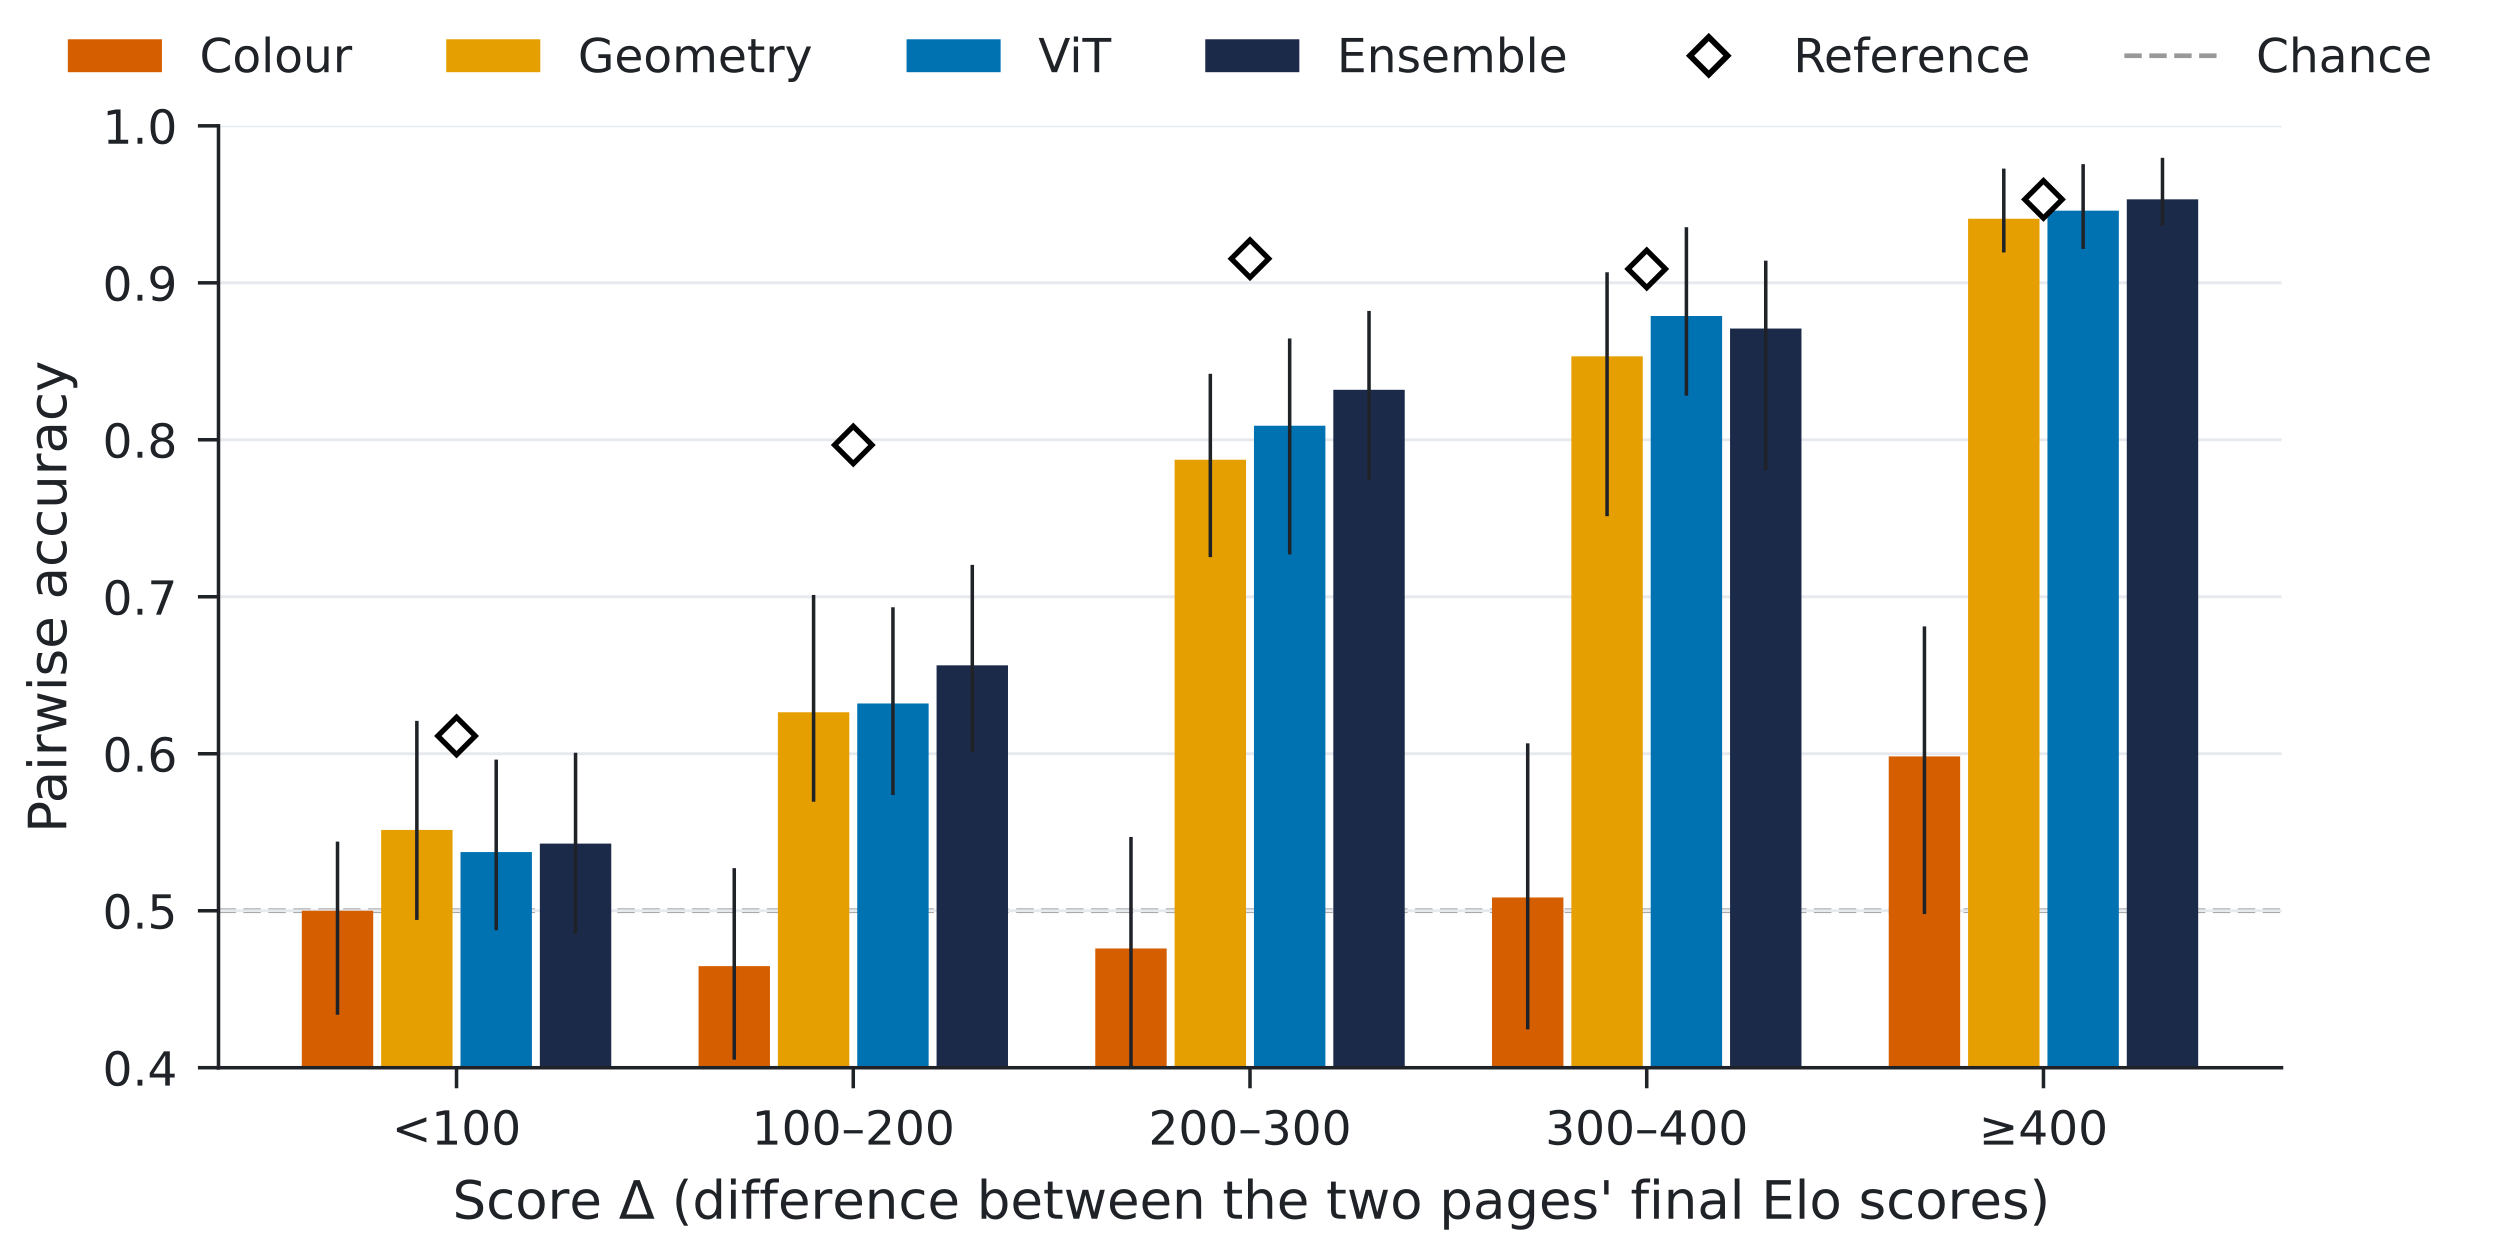
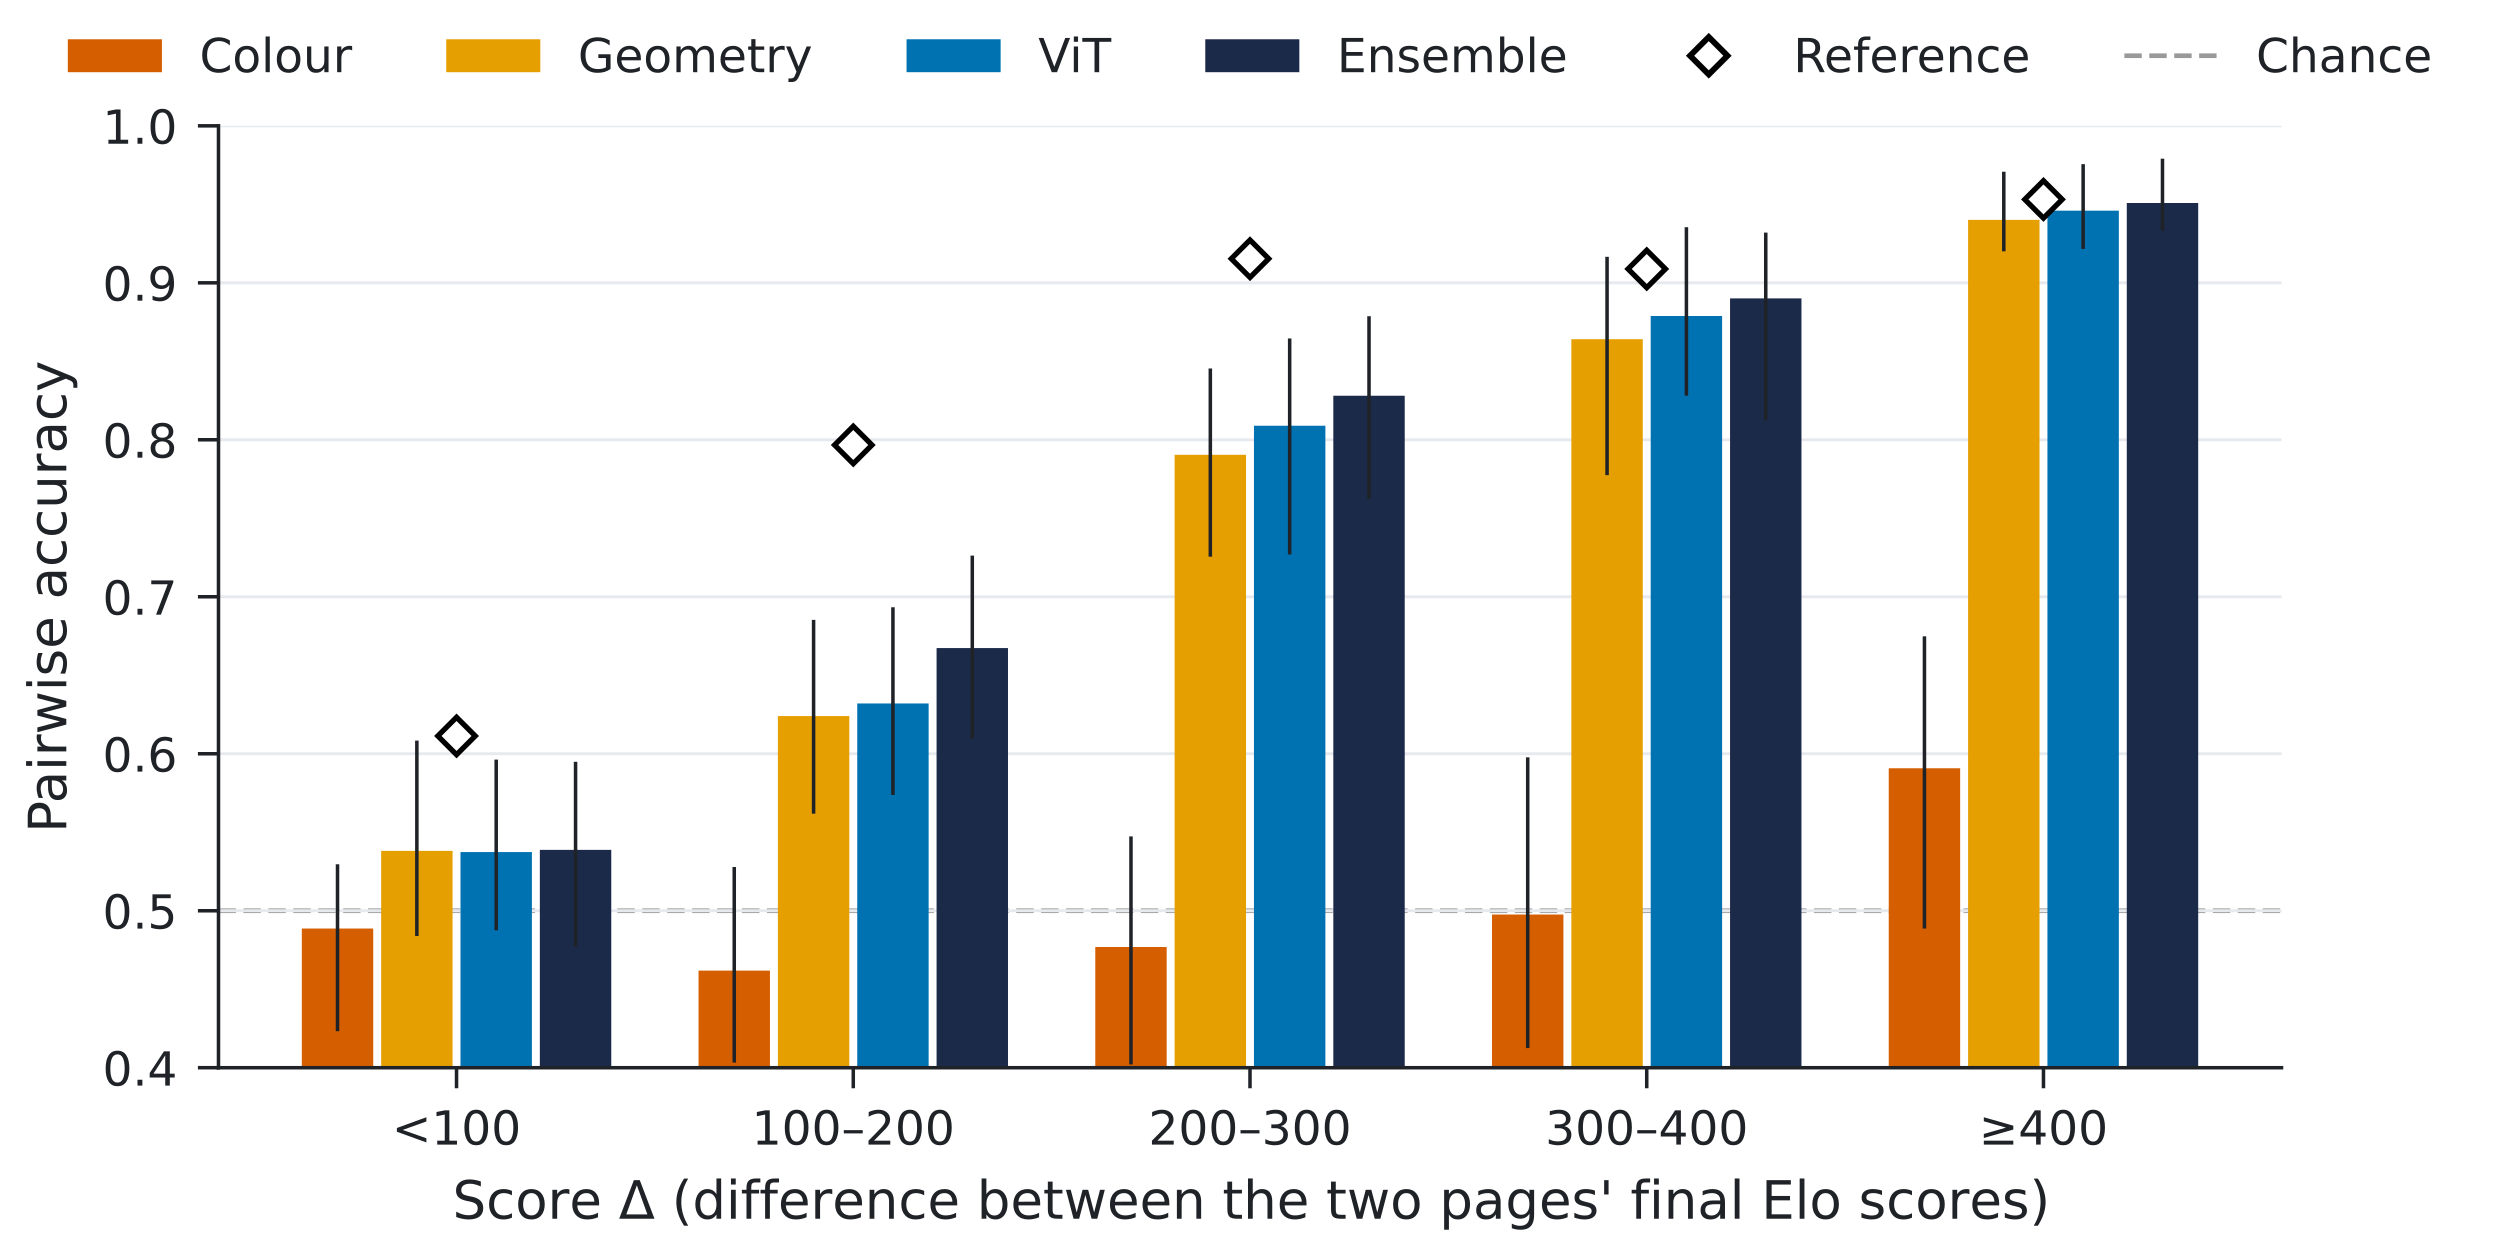
<svg xmlns="http://www.w3.org/2000/svg" xmlns:xlink="http://www.w3.org/1999/xlink" width="425.197pt" height="212.598pt" viewBox="0 0 425.197 212.598" version="1.1">
  <defs>
    <style type="text/css">*{stroke-linejoin: round; stroke-linecap: butt}</style>
  </defs>
  <g id="figure_1">
    <g id="patch_1">
      <path d="M 0 212.598  L 425.197 212.598  L 425.197 0  L 0 0  z " style="fill: #ffffff" />
    </g>
    <g id="axes_1">
      <g id="patch_2">
        <path d="M 37.161 181.596  L 388.036 181.596  L 388.036 21.401  L 37.161 21.401  z " style="fill: #ffffff" />
      </g>
      <g id="line2d_1">
        <path d="M 37.161 154.897  L 388.036 154.897  " clip-path="url(#p8bb4296146)" style="fill: none; stroke-dasharray: 2.96,1.28; stroke-dashoffset: 0; stroke: #999999; stroke-width: 0.8" />
      </g>
      <g id="matplotlib.axis_1">
        <g id="xtick_1">
          <g id="line2d_2">
            <defs>
              <path id="mc6955b4640" d="M 0 0  L 0 3.5  " style="stroke: #1f2328; stroke-width: 0.6" />
            </defs>
            <g>
              <use xlink:href="#mc6955b4640" x="77.646" y="181.596" style="fill: #1f2328; stroke: #1f2328; stroke-width: 0.6" />
            </g>
          </g>
          <g id="text_1">
            <text style="font-size: 8px; font-family: 'DejaVu Sans'; text-anchor: middle; fill: #1f2328" x="77.646" y="194.674" transform="rotate(-0 77.64639 194.6742)">&lt;100</text>
          </g>
        </g>
        <g id="xtick_2">
          <g id="line2d_3">
            <g>
              <use xlink:href="#mc6955b4640" x="145.122" y="181.596" style="fill: #1f2328; stroke: #1f2328; stroke-width: 0.6" />
            </g>
          </g>
          <g id="text_2">
            <text style="font-size: 8px; font-family: 'DejaVu Sans'; text-anchor: middle; fill: #1f2328" x="145.122" y="194.674" transform="rotate(-0 145.1224 194.6742)">100–200</text>
          </g>
        </g>
        <g id="xtick_3">
          <g id="line2d_4">
            <g>
              <use xlink:href="#mc6955b4640" x="212.598" y="181.596" style="fill: #1f2328; stroke: #1f2328; stroke-width: 0.6" />
            </g>
          </g>
          <g id="text_3">
            <text style="font-size: 8px; font-family: 'DejaVu Sans'; text-anchor: middle; fill: #1f2328" x="212.598" y="194.674" transform="rotate(-0 212.5984 194.6742)">200–300</text>
          </g>
        </g>
        <g id="xtick_4">
          <g id="line2d_5">
            <g>
              <use xlink:href="#mc6955b4640" x="280.074" y="181.596" style="fill: #1f2328; stroke: #1f2328; stroke-width: 0.6" />
            </g>
          </g>
          <g id="text_4">
            <text style="font-size: 8px; font-family: 'DejaVu Sans'; text-anchor: middle; fill: #1f2328" x="280.074" y="194.674" transform="rotate(-0 280.0744 194.6742)">300–400</text>
          </g>
        </g>
        <g id="xtick_5">
          <g id="line2d_6">
            <g>
              <use xlink:href="#mc6955b4640" x="347.55" y="181.596" style="fill: #1f2328; stroke: #1f2328; stroke-width: 0.6" />
            </g>
          </g>
          <g id="text_5">
            <text style="font-size: 8px; font-family: 'DejaVu Sans'; text-anchor: middle; fill: #1f2328" x="347.55" y="194.674" transform="rotate(-0 347.5505 194.6742)">≥400</text>
          </g>
        </g>
        <g id="text_6">
          <g style="fill: #1f2328" transform="translate(76.96842 207.4361)">
            <text>
              <tspan x="0" y="-0.156" style="font-size: 9px; font-family: 'DejaVu Sans'; fill: #1f2328">S</tspan>
              <tspan x="5.713" y="-0.156" style="font-size: 9px; font-family: 'DejaVu Sans'; fill: #1f2328">c</tspan>
              <tspan x="10.661" y="-0.156" style="font-size: 9px; font-family: 'DejaVu Sans'; fill: #1f2328">o</tspan>
              <tspan x="16.167" y="-0.156" style="font-size: 9px; font-family: 'DejaVu Sans'; fill: #1f2328">r</tspan>
              <tspan x="19.868" y="-0.156" style="font-size: 9px; font-family: 'DejaVu Sans'; fill: #1f2328">e</tspan>
              <tspan x="25.405" y="-0.156" style="font-size: 9px; font-family: 'DejaVu Sans'; fill: #1f2328"> </tspan>
              <tspan x="28.266" y="-0.156" style="font-size: 9px; font-family: 'DejaVu Sans'; fill: #1f2328">Δ</tspan>
              <tspan x="34.422" y="-0.156" style="font-size: 9px; font-family: 'DejaVu Sans'; fill: #1f2328"> </tspan>
              <tspan x="37.283" y="-0.156" style="font-size: 9px; font-family: 'DejaVu Sans'; fill: #1f2328">(</tspan>
              <tspan x="40.794" y="-0.156" style="font-size: 9px; font-family: 'DejaVu Sans'; fill: #1f2328">d</tspan>
              <tspan x="46.507" y="-0.156" style="font-size: 9px; font-family: 'DejaVu Sans'; fill: #1f2328">i</tspan>
              <tspan x="49.008" y="-0.156" style="font-size: 9px; font-family: 'DejaVu Sans'; fill: #1f2328">f</tspan>
              <tspan x="52.176" y="-0.156" style="font-size: 9px; font-family: 'DejaVu Sans'; fill: #1f2328">f</tspan>
              <tspan x="55.345" y="-0.156" style="font-size: 9px; font-family: 'DejaVu Sans'; fill: #1f2328">e</tspan>
              <tspan x="60.882" y="-0.156" style="font-size: 9px; font-family: 'DejaVu Sans'; fill: #1f2328">r</tspan>
              <tspan x="64.582" y="-0.156" style="font-size: 9px; font-family: 'DejaVu Sans'; fill: #1f2328">e</tspan>
              <tspan x="70.119" y="-0.156" style="font-size: 9px; font-family: 'DejaVu Sans'; fill: #1f2328">n</tspan>
              <tspan x="75.823" y="-0.156" style="font-size: 9px; font-family: 'DejaVu Sans'; fill: #1f2328">c</tspan>
              <tspan x="80.771" y="-0.156" style="font-size: 9px; font-family: 'DejaVu Sans'; fill: #1f2328">e</tspan>
              <tspan x="86.309" y="-0.156" style="font-size: 9px; font-family: 'DejaVu Sans'; fill: #1f2328"> </tspan>
              <tspan x="89.169" y="-0.156" style="font-size: 9px; font-family: 'DejaVu Sans'; fill: #1f2328">b</tspan>
              <tspan x="94.882" y="-0.156" style="font-size: 9px; font-family: 'DejaVu Sans'; fill: #1f2328">e</tspan>
              <tspan x="100.419" y="-0.156" style="font-size: 9px; font-family: 'DejaVu Sans'; fill: #1f2328">t</tspan>
              <tspan x="103.948" y="-0.156" style="font-size: 9px; font-family: 'DejaVu Sans'; fill: #1f2328">w</tspan>
              <tspan x="111.309" y="-0.156" style="font-size: 9px; font-family: 'DejaVu Sans'; fill: #1f2328">e</tspan>
              <tspan x="116.846" y="-0.156" style="font-size: 9px; font-family: 'DejaVu Sans'; fill: #1f2328">e</tspan>
              <tspan x="122.383" y="-0.156" style="font-size: 9px; font-family: 'DejaVu Sans'; fill: #1f2328">n</tspan>
              <tspan x="128.087" y="-0.156" style="font-size: 9px; font-family: 'DejaVu Sans'; fill: #1f2328"> </tspan>
              <tspan x="130.948" y="-0.156" style="font-size: 9px; font-family: 'DejaVu Sans'; fill: #1f2328">t</tspan>
              <tspan x="134.477" y="-0.156" style="font-size: 9px; font-family: 'DejaVu Sans'; fill: #1f2328">h</tspan>
              <tspan x="140.181" y="-0.156" style="font-size: 9px; font-family: 'DejaVu Sans'; fill: #1f2328">e</tspan>
              <tspan x="145.718" y="-0.156" style="font-size: 9px; font-family: 'DejaVu Sans'; fill: #1f2328"> </tspan>
              <tspan x="148.579" y="-0.156" style="font-size: 9px; font-family: 'DejaVu Sans'; fill: #1f2328">t</tspan>
              <tspan x="152.108" y="-0.156" style="font-size: 9px; font-family: 'DejaVu Sans'; fill: #1f2328">w</tspan>
              <tspan x="159.469" y="-0.156" style="font-size: 9px; font-family: 'DejaVu Sans'; fill: #1f2328">o</tspan>
              <tspan x="164.975" y="-0.156" style="font-size: 9px; font-family: 'DejaVu Sans'; fill: #1f2328"> </tspan>
              <tspan x="167.836" y="-0.156" style="font-size: 9px; font-family: 'DejaVu Sans'; fill: #1f2328">p</tspan>
              <tspan x="173.549" y="-0.156" style="font-size: 9px; font-family: 'DejaVu Sans'; fill: #1f2328">a</tspan>
              <tspan x="179.064" y="-0.156" style="font-size: 9px; font-family: 'DejaVu Sans'; fill: #1f2328">g</tspan>
              <tspan x="184.777" y="-0.156" style="font-size: 9px; font-family: 'DejaVu Sans'; fill: #1f2328">e</tspan>
              <tspan x="190.314" y="-0.156" style="font-size: 9px; font-family: 'DejaVu Sans'; fill: #1f2328">s</tspan>
              <tspan x="195.003" y="-0.156" style="font-size: 9px; font-family: 'DejaVu Sans'; fill: #1f2328">'</tspan>
              <tspan x="197.477" y="-0.156" style="font-size: 9px; font-family: 'DejaVu Sans'; fill: #1f2328"> </tspan>
              <tspan x="200.338" y="-0.156" style="font-size: 9px; font-family: 'DejaVu Sans'; fill: #1f2328">f</tspan>
              <tspan x="203.506" y="-0.156" style="font-size: 9px; font-family: 'DejaVu Sans'; fill: #1f2328">i</tspan>
              <tspan x="206.007" y="-0.156" style="font-size: 9px; font-family: 'DejaVu Sans'; fill: #1f2328">n</tspan>
              <tspan x="211.711" y="-0.156" style="font-size: 9px; font-family: 'DejaVu Sans'; fill: #1f2328">a</tspan>
              <tspan x="217.226" y="-0.156" style="font-size: 9px; font-family: 'DejaVu Sans'; fill: #1f2328">l</tspan>
              <tspan x="219.727" y="-0.156" style="font-size: 9px; font-family: 'DejaVu Sans'; fill: #1f2328"> </tspan>
              <tspan x="222.587" y="-0.156" style="font-size: 9px; font-family: 'DejaVu Sans'; fill: #1f2328">E</tspan>
              <tspan x="228.274" y="-0.156" style="font-size: 9px; font-family: 'DejaVu Sans'; fill: #1f2328">l</tspan>
              <tspan x="230.774" y="-0.156" style="font-size: 9px; font-family: 'DejaVu Sans'; fill: #1f2328">o</tspan>
              <tspan x="236.281" y="-0.156" style="font-size: 9px; font-family: 'DejaVu Sans'; fill: #1f2328"> </tspan>
              <tspan x="239.142" y="-0.156" style="font-size: 9px; font-family: 'DejaVu Sans'; fill: #1f2328">s</tspan>
              <tspan x="243.831" y="-0.156" style="font-size: 9px; font-family: 'DejaVu Sans'; fill: #1f2328">c</tspan>
              <tspan x="248.779" y="-0.156" style="font-size: 9px; font-family: 'DejaVu Sans'; fill: #1f2328">o</tspan>
              <tspan x="254.285" y="-0.156" style="font-size: 9px; font-family: 'DejaVu Sans'; fill: #1f2328">r</tspan>
              <tspan x="257.985" y="-0.156" style="font-size: 9px; font-family: 'DejaVu Sans'; fill: #1f2328">e</tspan>
              <tspan x="263.522" y="-0.156" style="font-size: 9px; font-family: 'DejaVu Sans'; fill: #1f2328">s</tspan>
              <tspan x="268.211" y="-0.156" style="font-size: 9px; font-family: 'DejaVu Sans'; fill: #1f2328">)</tspan>
            </text>
          </g>
        </g>
      </g>
      <g id="matplotlib.axis_2">
        <g id="ytick_1">
          <g id="line2d_7">
            <path d="M 37.161 181.596  L 388.036 181.596  " clip-path="url(#p8bb4296146)" style="fill: none; stroke: #e6e9ed; stroke-width: 0.5; stroke-linecap: square" />
          </g>
          <g id="line2d_8">
            <defs>
              <path id="m5b5fa22efd" d="M 0 0  L -3.5 0  " style="stroke: #1f2328; stroke-width: 0.6" />
            </defs>
            <g>
              <use xlink:href="#m5b5fa22efd" x="37.161" y="181.596" style="fill: #1f2328; stroke: #1f2328; stroke-width: 0.6" />
            </g>
          </g>
          <g id="text_7">
            <text style="font-size: 8px; font-family: 'DejaVu Sans'; text-anchor: end; fill: #1f2328" x="30.161" y="184.635" transform="rotate(-0 30.16078 184.6351)">0.4</text>
          </g>
        </g>
        <g id="ytick_2">
          <g id="line2d_9">
            <path d="M 37.161 154.897  L 388.036 154.897  " clip-path="url(#p8bb4296146)" style="fill: none; stroke: #e6e9ed; stroke-width: 0.5; stroke-linecap: square" />
          </g>
          <g id="line2d_10">
            <g>
              <use xlink:href="#m5b5fa22efd" x="37.161" y="154.897" style="fill: #1f2328; stroke: #1f2328; stroke-width: 0.6" />
            </g>
          </g>
          <g id="text_8">
            <text style="font-size: 8px; font-family: 'DejaVu Sans'; text-anchor: end; fill: #1f2328" x="30.161" y="157.936" transform="rotate(-0 30.16078 157.9359)">0.5</text>
          </g>
        </g>
        <g id="ytick_3">
          <g id="line2d_11">
            <path d="M 37.161 128.198  L 388.036 128.198  " clip-path="url(#p8bb4296146)" style="fill: none; stroke: #e6e9ed; stroke-width: 0.5; stroke-linecap: square" />
          </g>
          <g id="line2d_12">
            <g>
              <use xlink:href="#m5b5fa22efd" x="37.161" y="128.198" style="fill: #1f2328; stroke: #1f2328; stroke-width: 0.6" />
            </g>
          </g>
          <g id="text_9">
            <text style="font-size: 8px; font-family: 'DejaVu Sans'; text-anchor: end; fill: #1f2328" x="30.161" y="131.237" transform="rotate(-0 30.16078 131.2367)">0.6</text>
          </g>
        </g>
        <g id="ytick_4">
          <g id="line2d_13">
            <path d="M 37.161 101.498  L 388.036 101.498  " clip-path="url(#p8bb4296146)" style="fill: none; stroke: #e6e9ed; stroke-width: 0.5; stroke-linecap: square" />
          </g>
          <g id="line2d_14">
            <g>
              <use xlink:href="#m5b5fa22efd" x="37.161" y="101.498" style="fill: #1f2328; stroke: #1f2328; stroke-width: 0.6" />
            </g>
          </g>
          <g id="text_10">
            <text style="font-size: 8px; font-family: 'DejaVu Sans'; text-anchor: end; fill: #1f2328" x="30.161" y="104.538" transform="rotate(-0 30.16078 104.5375)">0.7</text>
          </g>
        </g>
        <g id="ytick_5">
          <g id="line2d_15">
            <path d="M 37.161 74.799  L 388.036 74.799  " clip-path="url(#p8bb4296146)" style="fill: none; stroke: #e6e9ed; stroke-width: 0.5; stroke-linecap: square" />
          </g>
          <g id="line2d_16">
            <g>
              <use xlink:href="#m5b5fa22efd" x="37.161" y="74.799" style="fill: #1f2328; stroke: #1f2328; stroke-width: 0.6" />
            </g>
          </g>
          <g id="text_11">
            <text style="font-size: 8px; font-family: 'DejaVu Sans'; text-anchor: end; fill: #1f2328" x="30.161" y="77.838" transform="rotate(-0 30.16078 77.83833)">0.8</text>
          </g>
        </g>
        <g id="ytick_6">
          <g id="line2d_17">
            <path d="M 37.161 48.1  L 388.036 48.1  " clip-path="url(#p8bb4296146)" style="fill: none; stroke: #e6e9ed; stroke-width: 0.5; stroke-linecap: square" />
          </g>
          <g id="line2d_18">
            <g>
              <use xlink:href="#m5b5fa22efd" x="37.161" y="48.1" style="fill: #1f2328; stroke: #1f2328; stroke-width: 0.6" />
            </g>
          </g>
          <g id="text_12">
            <text style="font-size: 8px; font-family: 'DejaVu Sans'; text-anchor: end; fill: #1f2328" x="30.161" y="51.139" transform="rotate(-0 30.16078 51.13913)">0.9</text>
          </g>
        </g>
        <g id="ytick_7">
          <g id="line2d_19">
            <path d="M 37.161 21.401  L 388.036 21.401  " clip-path="url(#p8bb4296146)" style="fill: none; stroke: #e6e9ed; stroke-width: 0.5; stroke-linecap: square" />
          </g>
          <g id="line2d_20">
            <g>
              <use xlink:href="#m5b5fa22efd" x="37.161" y="21.401" style="fill: #1f2328; stroke: #1f2328; stroke-width: 0.6" />
            </g>
          </g>
          <g id="text_13">
            <text style="font-size: 8px; font-family: 'DejaVu Sans'; text-anchor: end; fill: #1f2328" x="30.161" y="24.44" transform="rotate(-0 30.16078 24.43993)">1.0</text>
          </g>
        </g>
        <g id="text_14">
          <text style="font-size: 9px; font-family: 'DejaVu Sans'; text-anchor: middle; fill: #1f2328" x="11.276" y="101.498" transform="rotate(-90 11.27617 101.4985)">Pairwise accuracy</text>
        </g>
      </g>
      <g id="patch_3">
-         <path d="M 51.331 181.596  L 63.476 181.596  L 63.476 154.899  L 51.331 154.899  z " clip-path="url(#p8bb4296146)" style="fill: #d55e00" />
+         <path d="M 51.331 181.596  L 63.476 181.596  L 63.476 157.929  L 51.331 157.929  z " clip-path="url(#p8bb4296146)" style="fill: #d55e00" />
      </g>
      <g id="patch_4">
-         <path d="M 118.807 181.596  L 130.952 181.596  L 130.952 164.314  L 118.807 164.314  z " clip-path="url(#p8bb4296146)" style="fill: #d55e00" />
+         <path d="M 118.807 181.596  L 130.952 181.596  L 130.952 165.084  L 118.807 165.084  z " clip-path="url(#p8bb4296146)" style="fill: #d55e00" />
      </g>
      <g id="patch_5">
-         <path d="M 186.283 181.596  L 198.428 181.596  L 198.428 161.313  L 186.283 161.313  z " clip-path="url(#p8bb4296146)" style="fill: #d55e00" />
+         <path d="M 186.283 181.596  L 198.428 181.596  L 198.428 161.067  L 186.283 161.067  z " clip-path="url(#p8bb4296146)" style="fill: #d55e00" />
      </g>
      <g id="patch_6">
-         <path d="M 253.759 181.596  L 265.904 181.596  L 265.904 152.642  L 253.759 152.642  z " clip-path="url(#p8bb4296146)" style="fill: #d55e00" />
+         <path d="M 253.759 181.596  L 265.904 181.596  L 265.904 155.542  L 253.759 155.542  z " clip-path="url(#p8bb4296146)" style="fill: #d55e00" />
      </g>
      <g id="patch_7">
-         <path d="M 321.235 181.596  L 333.38 181.596  L 333.38 128.652  L 321.235 128.652  z " clip-path="url(#p8bb4296146)" style="fill: #d55e00" />
+         <path d="M 321.235 181.596  L 333.38 181.596  L 333.38 130.663  L 321.235 130.663  z " clip-path="url(#p8bb4296146)" style="fill: #d55e00" />
      </g>
      <g id="patch_8">
-         <path d="M 64.826 181.596  L 76.972 181.596  L 76.972 141.152  L 64.826 141.152  z " clip-path="url(#p8bb4296146)" style="fill: #e69f00" />
+         <path d="M 64.826 181.596  L 76.972 181.596  L 76.972 144.72  L 64.826 144.72  z " clip-path="url(#p8bb4296146)" style="fill: #e69f00" />
      </g>
      <g id="patch_9">
-         <path d="M 132.302 181.596  L 144.448 181.596  L 144.448 121.141  L 132.302 121.141  z " clip-path="url(#p8bb4296146)" style="fill: #e69f00" />
+         <path d="M 132.302 181.596  L 144.448 181.596  L 144.448 121.786  L 132.302 121.786  z " clip-path="url(#p8bb4296146)" style="fill: #e69f00" />
      </g>
      <g id="patch_10">
-         <path d="M 199.778 181.596  L 211.924 181.596  L 211.924 78.192  L 199.778 78.192  z " clip-path="url(#p8bb4296146)" style="fill: #e69f00" />
+         <path d="M 199.778 181.596  L 211.924 181.596  L 211.924 77.353  L 199.778 77.353  z " clip-path="url(#p8bb4296146)" style="fill: #e69f00" />
      </g>
      <g id="patch_11">
-         <path d="M 267.254 181.596  L 279.4 181.596  L 279.4 60.604  L 267.254 60.604  z " clip-path="url(#p8bb4296146)" style="fill: #e69f00" />
+         <path d="M 267.254 181.596  L 279.4 181.596  L 279.4 57.691  L 267.254 57.691  z " clip-path="url(#p8bb4296146)" style="fill: #e69f00" />
      </g>
      <g id="patch_12">
-         <path d="M 334.73 181.596  L 346.876 181.596  L 346.876 37.206  L 334.73 37.206  z " clip-path="url(#p8bb4296146)" style="fill: #e69f00" />
+         <path d="M 334.73 181.596  L 346.876 181.596  L 346.876 37.396  L 334.73 37.396  z " clip-path="url(#p8bb4296146)" style="fill: #e69f00" />
      </g>
      <g id="patch_13">
        <path d="M 78.321 181.596  L 90.467 181.596  L 90.467 144.922  L 78.321 144.922  z " clip-path="url(#p8bb4296146)" style="fill: #0072b2" />
      </g>
      <g id="patch_14">
        <path d="M 145.797 181.596  L 157.943 181.596  L 157.943 119.641  L 145.797 119.641  z " clip-path="url(#p8bb4296146)" style="fill: #0072b2" />
      </g>
      <g id="patch_15">
        <path d="M 213.273 181.596  L 225.419 181.596  L 225.419 72.409  L 213.273 72.409  z " clip-path="url(#p8bb4296146)" style="fill: #0072b2" />
      </g>
      <g id="patch_16">
        <path d="M 280.749 181.596  L 292.895 181.596  L 292.895 53.747  L 280.749 53.747  z " clip-path="url(#p8bb4296146)" style="fill: #0072b2" />
      </g>
      <g id="patch_17">
        <path d="M 348.225 181.596  L 360.371 181.596  L 360.371 35.833  L 348.225 35.833  z " clip-path="url(#p8bb4296146)" style="fill: #0072b2" />
      </g>
      <g id="patch_18">
-         <path d="M 91.816 181.596  L 103.962 181.596  L 103.962 143.474  L 91.816 143.474  z " clip-path="url(#p8bb4296146)" style="fill: #1b2a49" />
+         <path d="M 91.816 181.596  L 103.962 181.596  L 103.962 144.547  L 91.816 144.547  z " clip-path="url(#p8bb4296146)" style="fill: #1b2a49" />
      </g>
      <g id="patch_19">
-         <path d="M 159.292 181.596  L 171.438 181.596  L 171.438 113.161  L 159.292 113.161  z " clip-path="url(#p8bb4296146)" style="fill: #1b2a49" />
+         <path d="M 159.292 181.596  L 171.438 181.596  L 171.438 110.22  L 159.292 110.22  z " clip-path="url(#p8bb4296146)" style="fill: #1b2a49" />
      </g>
      <g id="patch_20">
-         <path d="M 226.768 181.596  L 238.914 181.596  L 238.914 66.295  L 226.768 66.295  z " clip-path="url(#p8bb4296146)" style="fill: #1b2a49" />
+         <path d="M 226.768 181.596  L 238.914 181.596  L 238.914 67.302  L 226.768 67.302  z " clip-path="url(#p8bb4296146)" style="fill: #1b2a49" />
      </g>
      <g id="patch_21">
-         <path d="M 294.244 181.596  L 306.39 181.596  L 306.39 55.872  L 294.244 55.872  z " clip-path="url(#p8bb4296146)" style="fill: #1b2a49" />
+         <path d="M 294.244 181.596  L 306.39 181.596  L 306.39 50.75  L 294.244 50.75  z " clip-path="url(#p8bb4296146)" style="fill: #1b2a49" />
      </g>
      <g id="patch_22">
-         <path d="M 361.72 181.596  L 373.866 181.596  L 373.866 33.9  L 361.72 33.9  z " clip-path="url(#p8bb4296146)" style="fill: #1b2a49" />
+         <path d="M 361.72 181.596  L 373.866 181.596  L 373.866 34.525  L 361.72 34.525  z " clip-path="url(#p8bb4296146)" style="fill: #1b2a49" />
      </g>
      <g id="LineCollection_1">
-         <path d="M 57.404 172.6  L 57.404 143.14  " clip-path="url(#p8bb4296146)" style="fill: none; stroke: #1f2328; stroke-width: 0.6" />
-         <path d="M 124.88 180.231  L 124.88 147.654  " clip-path="url(#p8bb4296146)" style="fill: none; stroke: #1f2328; stroke-width: 0.6" />
-         <path d="M 192.356 182.024  L 192.356 142.341  " clip-path="url(#p8bb4296146)" style="fill: none; stroke: #1f2328; stroke-width: 0.6" />
-         <path d="M 259.832 175.08  L 259.832 126.428  " clip-path="url(#p8bb4296146)" style="fill: none; stroke: #1f2328; stroke-width: 0.6" />
-         <path d="M 327.308 155.466  L 327.308 106.534  " clip-path="url(#p8bb4296146)" style="fill: none; stroke: #1f2328; stroke-width: 0.6" />
+         <path d="M 57.404 175.381  L 57.404 146.989  " clip-path="url(#p8bb4296146)" style="fill: none; stroke: #1f2328; stroke-width: 0.6" />
+         <path d="M 124.88 180.729  L 124.88 147.454  " clip-path="url(#p8bb4296146)" style="fill: none; stroke: #1f2328; stroke-width: 0.6" />
+         <path d="M 192.356 181.04  L 192.356 142.256  " clip-path="url(#p8bb4296146)" style="fill: none; stroke: #1f2328; stroke-width: 0.6" />
+         <path d="M 259.832 178.249  L 259.832 128.802  " clip-path="url(#p8bb4296146)" style="fill: none; stroke: #1f2328; stroke-width: 0.6" />
+         <path d="M 327.308 157.924  L 327.308 108.221  " clip-path="url(#p8bb4296146)" style="fill: none; stroke: #1f2328; stroke-width: 0.6" />
      </g>
      <g id="LineCollection_2">
-         <path d="M 70.899 156.456  L 70.899 122.605  " clip-path="url(#p8bb4296146)" style="fill: none; stroke: #1f2328; stroke-width: 0.6" />
-         <path d="M 138.375 136.363  L 138.375 101.189  " clip-path="url(#p8bb4296146)" style="fill: none; stroke: #1f2328; stroke-width: 0.6" />
-         <path d="M 205.851 94.76  L 205.851 63.573  " clip-path="url(#p8bb4296146)" style="fill: none; stroke: #1f2328; stroke-width: 0.6" />
-         <path d="M 273.327 87.791  L 273.327 46.312  " clip-path="url(#p8bb4296146)" style="fill: none; stroke: #1f2328; stroke-width: 0.6" />
-         <path d="M 340.803 42.939  L 340.803 28.675  " clip-path="url(#p8bb4296146)" style="fill: none; stroke: #1f2328; stroke-width: 0.6" />
+         <path d="M 70.899 159.189  L 70.899 125.958  " clip-path="url(#p8bb4296146)" style="fill: none; stroke: #1f2328; stroke-width: 0.6" />
+         <path d="M 138.375 138.393  L 138.375 105.426  " clip-path="url(#p8bb4296146)" style="fill: none; stroke: #1f2328; stroke-width: 0.6" />
+         <path d="M 205.851 94.675  L 205.851 62.664  " clip-path="url(#p8bb4296146)" style="fill: none; stroke: #1f2328; stroke-width: 0.6" />
+         <path d="M 273.327 80.812  L 273.327 43.673  " clip-path="url(#p8bb4296146)" style="fill: none; stroke: #1f2328; stroke-width: 0.6" />
+         <path d="M 340.803 42.75  L 340.803 29.209  " clip-path="url(#p8bb4296146)" style="fill: none; stroke: #1f2328; stroke-width: 0.6" />
      </g>
      <g id="LineCollection_3">
        <path d="M 84.394 158.215  L 84.394 129.189  " clip-path="url(#p8bb4296146)" style="fill: none; stroke: #1f2328; stroke-width: 0.6" />
        <path d="M 151.87 135.211  L 151.87 103.278  " clip-path="url(#p8bb4296146)" style="fill: none; stroke: #1f2328; stroke-width: 0.6" />
        <path d="M 219.346 94.298  L 219.346 57.566  " clip-path="url(#p8bb4296146)" style="fill: none; stroke: #1f2328; stroke-width: 0.6" />
        <path d="M 286.822 67.293  L 286.822 38.64  " clip-path="url(#p8bb4296146)" style="fill: none; stroke: #1f2328; stroke-width: 0.6" />
        <path d="M 354.298 42.341  L 354.298 27.911  " clip-path="url(#p8bb4296146)" style="fill: none; stroke: #1f2328; stroke-width: 0.6" />
      </g>
      <g id="LineCollection_4">
-         <path d="M 97.889 158.831  L 97.889 128.021  " clip-path="url(#p8bb4296146)" style="fill: none; stroke: #1f2328; stroke-width: 0.6" />
-         <path d="M 165.365 127.97  L 165.365 96.073  " clip-path="url(#p8bb4296146)" style="fill: none; stroke: #1f2328; stroke-width: 0.6" />
-         <path d="M 232.841 81.72  L 232.841 52.881  " clip-path="url(#p8bb4296146)" style="fill: none; stroke: #1f2328; stroke-width: 0.6" />
-         <path d="M 300.317 79.962  L 300.317 44.335  " clip-path="url(#p8bb4296146)" style="fill: none; stroke: #1f2328; stroke-width: 0.6" />
-         <path d="M 367.793 38.382  L 367.793 26.833  " clip-path="url(#p8bb4296146)" style="fill: none; stroke: #1f2328; stroke-width: 0.6" />
+         <path d="M 97.889 161.044  L 97.889 129.565  " clip-path="url(#p8bb4296146)" style="fill: none; stroke: #1f2328; stroke-width: 0.6" />
+         <path d="M 165.365 125.676  L 165.365 94.491  " clip-path="url(#p8bb4296146)" style="fill: none; stroke: #1f2328; stroke-width: 0.6" />
+         <path d="M 232.841 84.872  L 232.841 53.774  " clip-path="url(#p8bb4296146)" style="fill: none; stroke: #1f2328; stroke-width: 0.6" />
+         <path d="M 300.317 71.493  L 300.317 39.563  " clip-path="url(#p8bb4296146)" style="fill: none; stroke: #1f2328; stroke-width: 0.6" />
+         <path d="M 367.793 39.243  L 367.793 26.991  " clip-path="url(#p8bb4296146)" style="fill: none; stroke: #1f2328; stroke-width: 0.6" />
      </g>
      <g id="patch_23">
        <path d="M 37.161 181.596  L 37.161 21.401  " style="fill: none; stroke: #1f2328; stroke-width: 0.6; stroke-linejoin: miter; stroke-linecap: square" />
      </g>
      <g id="patch_24">
        <path d="M 37.161 181.596  L 388.036 181.596  " style="fill: none; stroke: #1f2328; stroke-width: 0.6; stroke-linejoin: miter; stroke-linecap: square" />
      </g>
      <g id="line2d_21">
        <defs>
          <path id="mb58804b816" d="M -0 3.182  L 3.182 0  L 0 -3.182  L -3.182 -0  z " style="stroke: #000000; stroke-width: 0.9; stroke-linejoin: miter" />
        </defs>
        <g clip-path="url(#p8bb4296146)">
          <use xlink:href="#mb58804b816" x="77.646" y="125.173" style="fill: #ffffff; stroke: #000000; stroke-width: 0.9; stroke-linejoin: miter" />
          <use xlink:href="#mb58804b816" x="145.122" y="75.684" style="fill: #ffffff; stroke: #000000; stroke-width: 0.9; stroke-linejoin: miter" />
          <use xlink:href="#mb58804b816" x="212.598" y="44.003" style="fill: #ffffff; stroke: #000000; stroke-width: 0.9; stroke-linejoin: miter" />
          <use xlink:href="#mb58804b816" x="280.074" y="45.744" style="fill: #ffffff; stroke: #000000; stroke-width: 0.9; stroke-linejoin: miter" />
          <use xlink:href="#mb58804b816" x="347.55" y="33.919" style="fill: #ffffff; stroke: #000000; stroke-width: 0.9; stroke-linejoin: miter" />
        </g>
      </g>
      <g id="legend_1">
        <g id="patch_25">
          <path d="M 11.537 12.279  L 27.537 12.279  L 27.537 6.679  L 11.537 6.679  z " style="fill: #d55e00" />
        </g>
        <g id="text_15">
          <text style="font-size: 8px; font-family: 'DejaVu Sans'; text-anchor: start; fill: #1f2328" x="33.937" y="12.279" transform="rotate(-0 33.93718 12.27899)">Colour</text>
        </g>
        <g id="patch_26">
          <path d="M 75.895 12.279  L 91.895 12.279  L 91.895 6.679  L 75.895 6.679  z " style="fill: #e69f00" />
        </g>
        <g id="text_16">
          <text style="font-size: 8px; font-family: 'DejaVu Sans'; text-anchor: start; fill: #1f2328" x="98.295" y="12.279" transform="rotate(-0 98.29467 12.27899)">Geometry</text>
        </g>
        <g id="patch_27">
          <path d="M 154.186 12.279  L 170.186 12.279  L 170.186 6.679  L 154.186 6.679  z " style="fill: #0072b2" />
        </g>
        <g id="text_17">
          <text style="font-size: 8px; font-family: 'DejaVu Sans'; text-anchor: start; fill: #1f2328" x="176.586" y="12.279" transform="rotate(-0 176.5859 12.27899)">ViT</text>
        </g>
        <g id="patch_28">
          <path d="M 204.991 12.279  L 220.991 12.279  L 220.991 6.679  L 204.991 6.679  z " style="fill: #1b2a49" />
        </g>
        <g id="text_18">
          <text style="font-size: 8px; font-family: 'DejaVu Sans'; text-anchor: start; fill: #1f2328" x="227.391" y="12.279" transform="rotate(-0 227.3909 12.27899)">Ensemble</text>
        </g>
        <g id="line2d_22">
          <defs>
            <path id="m9e794ede75" d="M -0 3.182  L 3.182 0  L 0 -3.182  L -3.182 -0  z " style="stroke: #000000; stroke-linejoin: miter" />
          </defs>
          <g>
            <use xlink:href="#m9e794ede75" x="290.622" y="9.479" style="fill: #ffffff; stroke: #000000; stroke-linejoin: miter" />
          </g>
        </g>
        <g id="text_19">
          <text style="font-size: 8px; font-family: 'DejaVu Sans'; text-anchor: start; fill: #1f2328" x="305.022" y="12.279" transform="rotate(-0 305.0222 12.27899)">Reference</text>
        </g>
        <g id="line2d_23">
          <path d="M 361.31 9.479  L 369.31 9.479  L 377.31 9.479  " style="fill: none; stroke-dasharray: 2.96,1.28; stroke-dashoffset: 0; stroke: #999999; stroke-width: 0.8" />
        </g>
        <g id="text_20">
          <text style="font-size: 8px; font-family: 'DejaVu Sans'; text-anchor: start; fill: #1f2328" x="383.71" y="12.279" transform="rotate(-0 383.7097 12.27899)">Chance</text>
        </g>
      </g>
    </g>
  </g>
  <defs>
    <clipPath id="p8bb4296146">
      <rect x="37.161" y="21.401" width="350.875" height="160.195" />
    </clipPath>
  </defs>
</svg>
